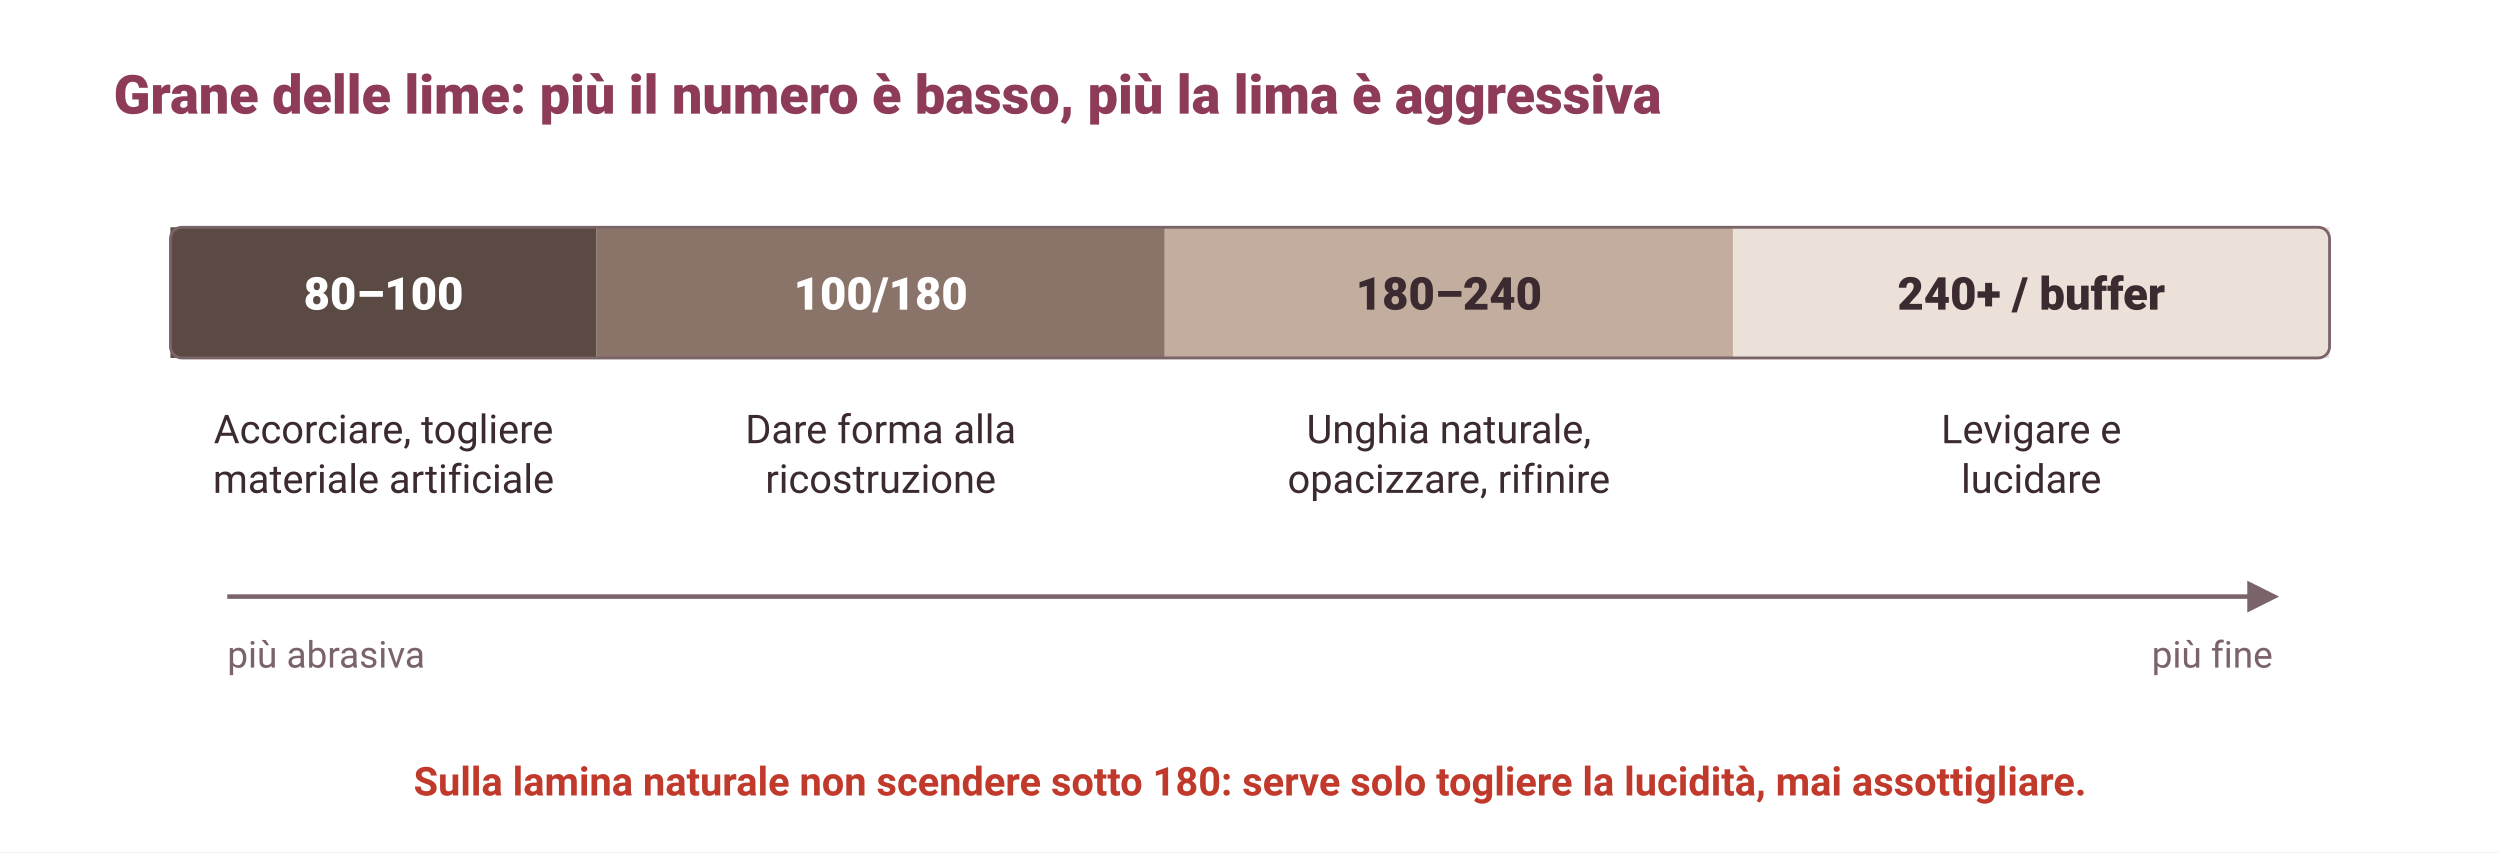
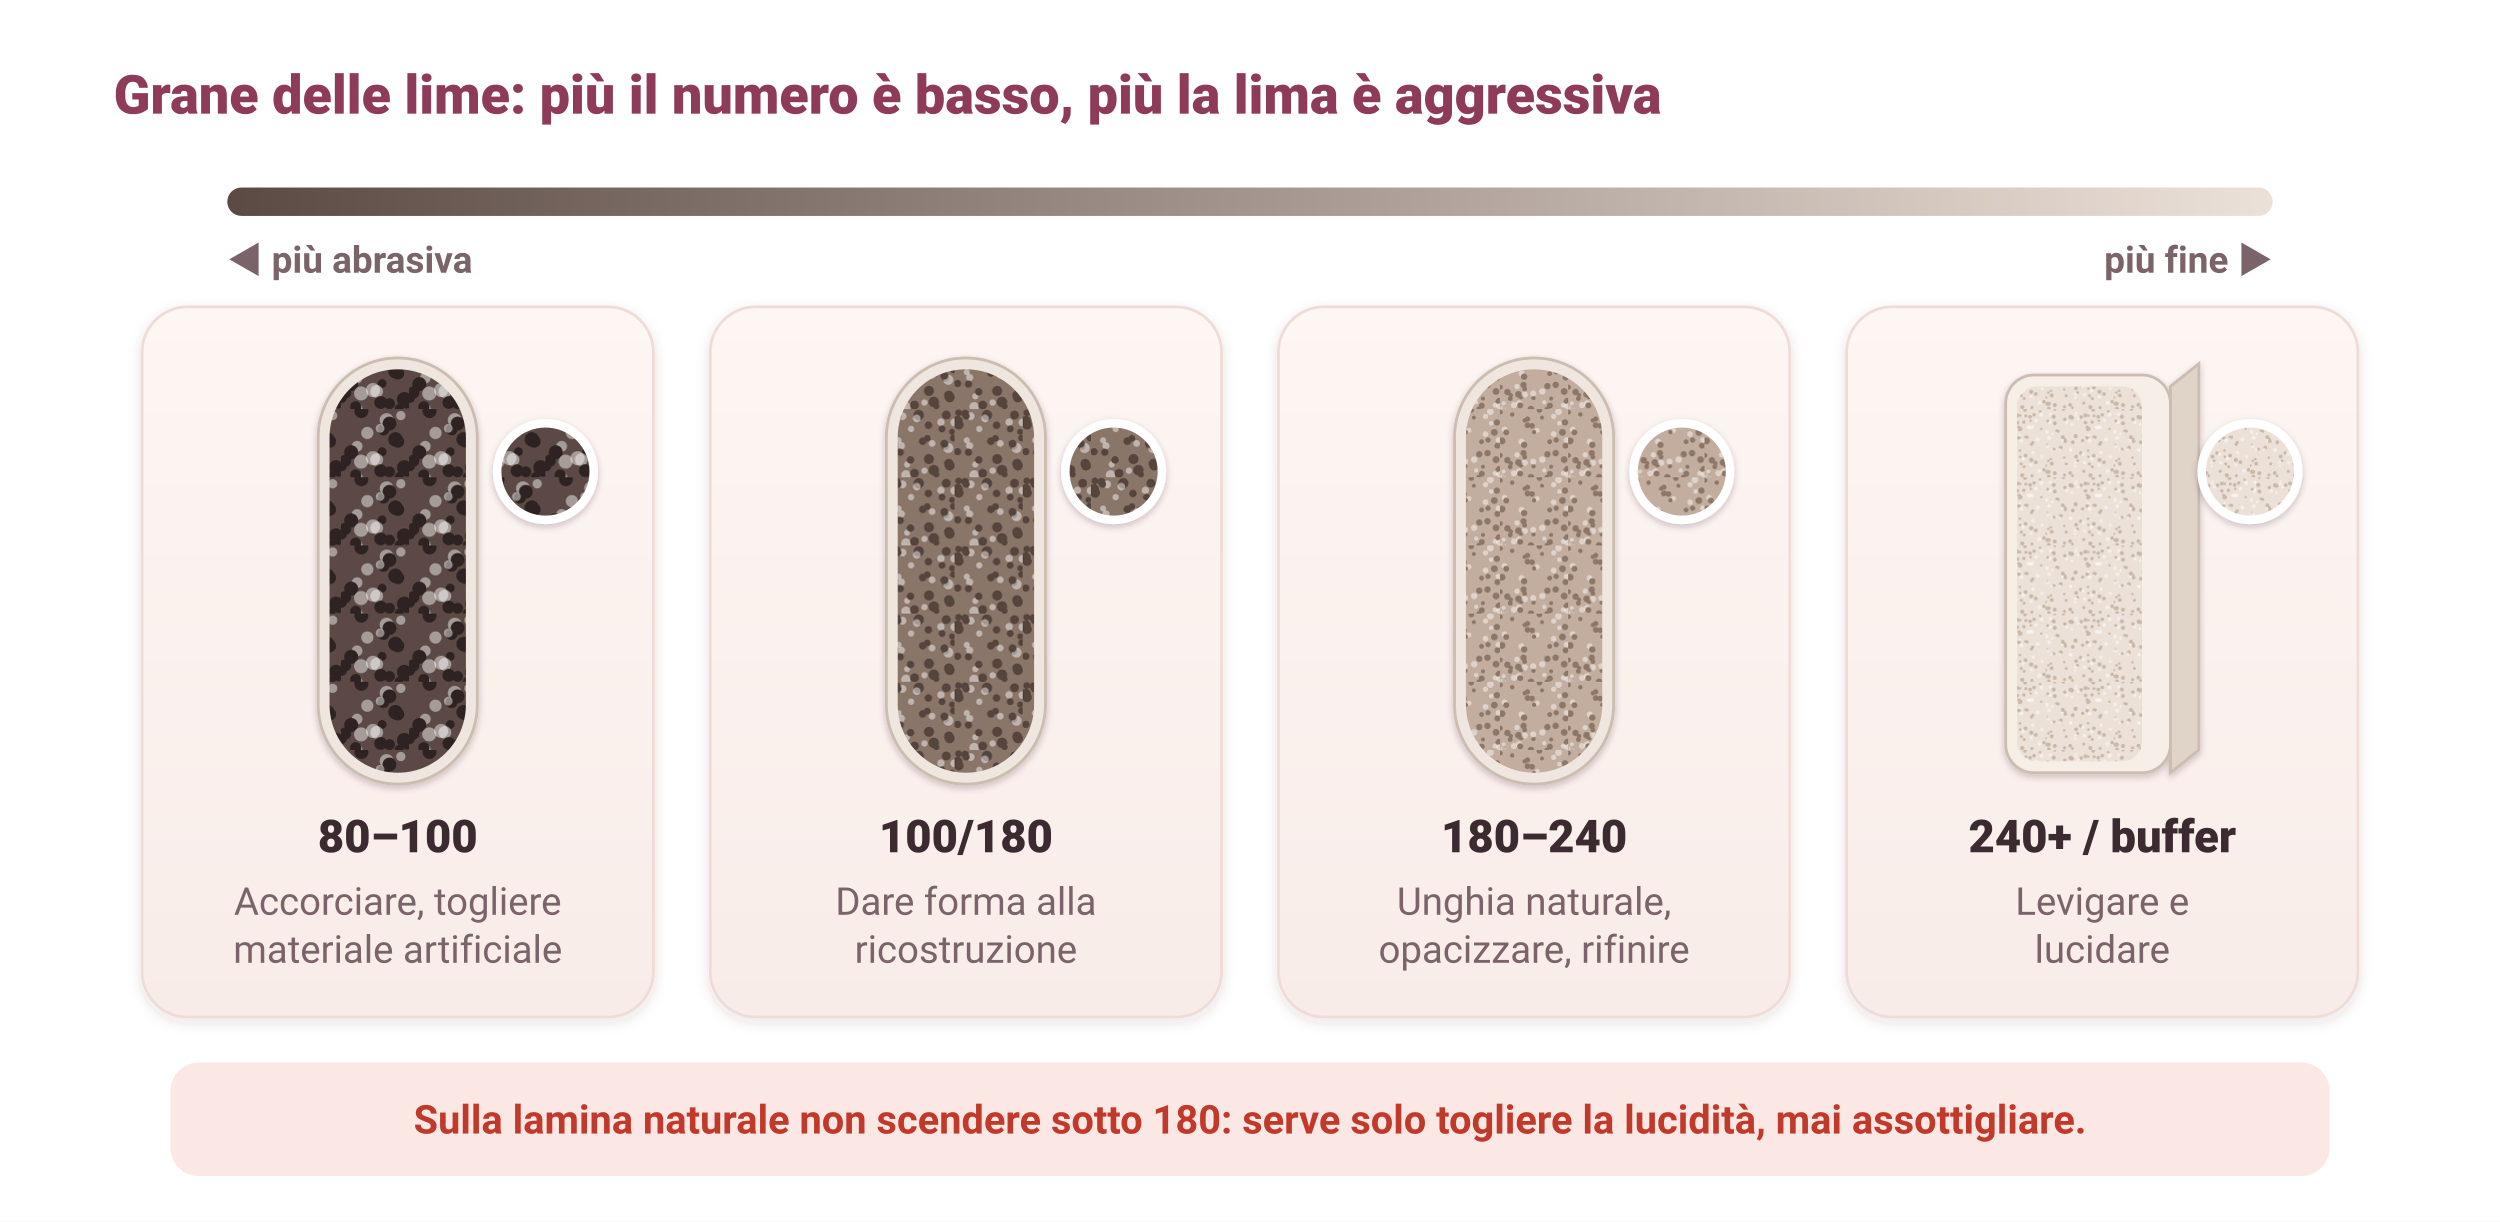
- <svg xmlns="http://www.w3.org/2000/svg" viewBox="0 0 880 300" width="880" height="300" font-family="system-ui, -apple-system, 'Segoe UI', Roboto, Arial, sans-serif" role="img">
+ <svg xmlns="http://www.w3.org/2000/svg" viewBox="0 0 880 430" width="880" height="430" font-family="system-ui, -apple-system, 'Segoe UI', Roboto, Arial, sans-serif" role="img">
  <rect width="100%" height="100%" fill="#ffffff" />
  <defs>
-     <marker id="ar" viewBox="0 0 10 10" refX="8" refY="5" markerWidth="7" markerHeight="7" orient="auto-start-reverse">
-       <path d="M0,0 L10,5 L0,10 z" fill="#8e3b5a" />
-     </marker>
-     <marker id="arw" viewBox="0 0 10 10" refX="8" refY="5" markerWidth="7" markerHeight="7" orient="auto-start-reverse">
-       <path d="M0,0 L10,5 L0,10 z" fill="#7a6369" />
-     </marker>
+     <linearGradient id="nxPanel" x1="0" y1="0" x2="0" y2="1">
+       <stop offset="0" stop-color="#fdf6f3" />
+       <stop offset="1" stop-color="#f8ece8" />
+     </linearGradient>
+     <filter id="nxSh" x="-5%" y="-5%" width="110%" height="115%">
+       <feDropShadow dx="0" dy="1.5" stdDeviation="2.2" flood-color="#5a2a3a" flood-opacity=".13" />
+     </filter>
+     <filter id="nxShS" x="-20%" y="-20%" width="140%" height="150%">
+       <feDropShadow dx="0" dy="1" stdDeviation="1.2" flood-color="#3b2a30" flood-opacity=".25" />
+     </filter>
  </defs>
  <text x="40.0" y="40.0" font-size="19" text-anchor="start" font-weight="800" fill="#8e3b5a">Grane delle lime: più il numero è basso, più la lima è aggressiva</text>
-   <rect x="60" y="80" width="150" height="46" fill="#5b4a44" rx="0" />
-   <text x="135.0" y="109.0" font-size="16" text-anchor="middle" font-weight="800" fill="#fff">80–100</text>
-   <text x="135.0" y="156.0" font-size="14" text-anchor="middle" font-weight="400" fill="#3b2a30">Accorciare, togliere</text>
-   <text x="135.0" y="173.5" font-size="14" text-anchor="middle" font-weight="400" fill="#3b2a30">materiale artificiale</text>
-   <rect x="210" y="80" width="200" height="46" fill="#8a7469" rx="0" />
-   <text x="310.0" y="109.0" font-size="16" text-anchor="middle" font-weight="800" fill="#fff">100/180</text>
-   <text x="310.0" y="156.0" font-size="14" text-anchor="middle" font-weight="400" fill="#3b2a30">Dare forma alla</text>
-   <text x="310.0" y="173.5" font-size="14" text-anchor="middle" font-weight="400" fill="#3b2a30">ricostruzione</text>
-   <rect x="410" y="80" width="200" height="46" fill="#c3ad9f" rx="0" />
-   <text x="510.0" y="109.0" font-size="16" text-anchor="middle" font-weight="800" fill="#3b2a30">180–240</text>
-   <text x="510.0" y="156.0" font-size="14" text-anchor="middle" font-weight="400" fill="#3b2a30">Unghia naturale,</text>
-   <text x="510.0" y="173.5" font-size="14" text-anchor="middle" font-weight="400" fill="#3b2a30">opacizzare, rifinire</text>
-   <rect x="610" y="80" width="210" height="46" fill="#ece1d8" rx="0" />
-   <text x="715.0" y="109.0" font-size="16" text-anchor="middle" font-weight="800" fill="#3b2a30">240+ / buffer</text>
-   <text x="715.0" y="156.0" font-size="14" text-anchor="middle" font-weight="400" fill="#3b2a30">Levigare e</text>
-   <text x="715.0" y="173.5" font-size="14" text-anchor="middle" font-weight="400" fill="#3b2a30">lucidare</text>
-   <line x1="80.0" y1="210.0" x2="800.0" y2="210.0" stroke="#7a6369" stroke-width="1.6" marker-end="url(#arw)" />
-   <text x="80.0" y="235.0" font-size="13" text-anchor="start" font-weight="400" fill="#7a6369">più abrasiva</text>
-   <text x="800.0" y="235.0" font-size="13" text-anchor="end" font-weight="400" fill="#7a6369">più fine</text>
-   <rect x="60" y="80" width="760" height="46" fill="none" stroke="#7a6369" rx="4" />
-   <text x="440.0" y="280.0" font-size="14" text-anchor="middle" font-weight="600" fill="#c0392b">Sulla lamina naturale non scendere sotto 180: serve solo togliere la lucidità, mai assottigliare.</text>
+   <defs>
+     <linearGradient id="gs20" x1="0" x2="1">
+       <stop offset="0" stop-color="#5b4a44" />
+       <stop offset="1" stop-color="#ece1d8" />
+     </linearGradient>
+   </defs>
+   <rect x="80" y="66" width="720" height="10" rx="5" fill="url(#gs20)" />
+   <text x="80.0" y="96.0" font-size="13" text-anchor="start" font-weight="700" fill="#7a6369">◀ più abrasiva</text>
+   <text x="800.0" y="96.0" font-size="13" text-anchor="end" font-weight="700" fill="#7a6369">più fine ▶</text>
+   <rect x="50" y="108" width="180" height="250" rx="16" fill="url(#nxPanel)" stroke="#efdcd6" stroke-width="1" filter="url(#nxSh)" />
+   <defs>
+     <pattern id="gp21" width="24" height="24" patternUnits="userSpaceOnUse">
+       <rect width="24" height="24" fill="#5b4a44" />
+       <circle cx="5.7" cy="13.1" r="1.90" fill="#ffffff" opacity=".45" />
+       <circle cx="14.5" cy="15.0" r="1.55" fill="#2e2420" />
+       <circle cx="0.3" cy="20.1" r="1.77" fill="#2e2420" />
+       <circle cx="5.6" cy="23.9" r="2.01" fill="#ffffff" opacity=".45" />
+       <circle cx="20.1" cy="11.4" r="2.21" fill="#2e2420" />
+       <circle cx="3.6" cy="15.2" r="2.47" fill="#2e2420" />
+       <circle cx="12.6" cy="17.8" r="2.25" fill="#ffffff" opacity=".45" />
+       <circle cx="1.5" cy="18.2" r="2.15" fill="#2e2420" />
+       <circle cx="7.2" cy="0.7" r="2.47" fill="#2e2420" />
+       <circle cx="11.3" cy="17.3" r="2.49" fill="#ffffff" opacity=".45" />
+       <circle cx="17.1" cy="22.1" r="1.93" fill="#2e2420" />
+       <circle cx="19.2" cy="10.7" r="2.55" fill="#2e2420" />
+       <circle cx="21.1" cy="2.3" r="1.63" fill="#ffffff" opacity=".45" />
+       <circle cx="5.2" cy="23.2" r="1.97" fill="#2e2420" />
+       <circle cx="15.0" cy="7.2" r="2.06" fill="#2e2420" />
+       <circle cx="9.3" cy="8.4" r="2.15" fill="#ffffff" opacity=".45" />
+       <circle cx="14.0" cy="21.7" r="2.26" fill="#2e2420" />
+       <circle cx="22.3" cy="20.6" r="2.61" fill="#2e2420" />
+       <circle cx="16.1" cy="3.9" r="2.46" fill="#ffffff" opacity=".45" />
+       <circle cx="23.2" cy="21.7" r="2.13" fill="#2e2420" />
+       <circle cx="17.1" cy="5.1" r="2.43" fill="#2e2420" />
+       <circle cx="13.8" cy="6.8" r="1.54" fill="#ffffff" opacity=".45" />
+       <circle cx="20.5" cy="23.8" r="1.57" fill="#2e2420" />
+       <circle cx="19.2" cy="9.9" r="1.64" fill="#2e2420" />
+       <circle cx="7.1" cy="18.5" r="2.48" fill="#ffffff" opacity=".45" />
+     </pattern>
+   </defs>
+   <g filter="url(#nxShS)">
+     <rect x="112" y="126" width="56" height="150" rx="28" fill="#efe7df" stroke="#cbbdb0" />
+     <rect x="116" y="130" width="48" height="142" rx="24" fill="url(#gp21)" />
+   </g>
+   <circle cx="192" cy="166" r="17" fill="url(#gp21)" stroke="#fff" stroke-width="3" filter="url(#nxShS)" />
+   <text x="140.0" y="300.0" font-size="16" text-anchor="middle" font-weight="800" fill="#3b2a30">80–100</text>
+   <text x="140.0" y="322.0" font-size="13.5" text-anchor="middle" font-weight="400" fill="#7a6369">Accorciare, togliere</text>
+   <text x="140.0" y="338.9" font-size="13.5" text-anchor="middle" font-weight="400" fill="#7a6369">materiale artificiale</text>
+   <rect x="250" y="108" width="180" height="250" rx="16" fill="url(#nxPanel)" stroke="#efdcd6" stroke-width="1" filter="url(#nxSh)" />
+   <defs>
+     <pattern id="gp22" width="24" height="24" patternUnits="userSpaceOnUse">
+       <rect width="24" height="24" fill="#8a7469" />
+       <circle cx="5.7" cy="2.5" r="1.38" fill="#ffffff" opacity=".45" />
+       <circle cx="3.7" cy="1.6" r="1.38" fill="#55443d" />
+       <circle cx="22.0" cy="19.2" r="1.68" fill="#55443d" />
+       <circle cx="5.3" cy="12.9" r="1.28" fill="#ffffff" opacity=".45" />
+       <circle cx="4.1" cy="2.5" r="1.23" fill="#55443d" />
+       <circle cx="22.3" cy="19.9" r="1.72" fill="#55443d" />
+       <circle cx="19.2" cy="4.6" r="1.31" fill="#ffffff" opacity=".45" />
+       <circle cx="15.0" cy="17.6" r="1.76" fill="#55443d" />
+       <circle cx="21.1" cy="2.1" r="1.55" fill="#55443d" />
+       <circle cx="16.1" cy="12.1" r="1.20" fill="#ffffff" opacity=".45" />
+       <circle cx="11.4" cy="2.1" r="1.82" fill="#55443d" />
+       <circle cx="20.8" cy="13.1" r="1.30" fill="#55443d" />
+       <circle cx="21.8" cy="13.7" r="1.78" fill="#ffffff" opacity=".45" />
+       <circle cx="20.4" cy="12.2" r="1.39" fill="#55443d" />
+       <circle cx="14.4" cy="10.3" r="1.18" fill="#55443d" />
+       <circle cx="7.3" cy="19.5" r="1.09" fill="#ffffff" opacity=".45" />
+       <circle cx="1.1" cy="15.0" r="1.28" fill="#55443d" />
+       <circle cx="12.8" cy="11.3" r="1.33" fill="#55443d" />
+       <circle cx="23.9" cy="4.7" r="1.39" fill="#ffffff" opacity=".45" />
+       <circle cx="4.9" cy="15.2" r="1.28" fill="#55443d" />
+       <circle cx="8.5" cy="17.9" r="1.31" fill="#55443d" />
+       <circle cx="13.4" cy="21.7" r="1.13" fill="#ffffff" opacity=".45" />
+       <circle cx="1.5" cy="5.5" r="1.68" fill="#55443d" />
+       <circle cx="14.8" cy="5.7" r="1.32" fill="#55443d" />
+       <circle cx="4.3" cy="11.0" r="1.09" fill="#ffffff" opacity=".45" />
+       <circle cx="16.7" cy="21.5" r="1.84" fill="#55443d" />
+       <circle cx="17.6" cy="23.0" r="1.07" fill="#55443d" />
+       <circle cx="6.9" cy="23.2" r="1.69" fill="#ffffff" opacity=".45" />
+       <circle cx="9.9" cy="22.6" r="1.56" fill="#55443d" />
+       <circle cx="19.6" cy="7.0" r="1.21" fill="#55443d" />
+       <circle cx="10.7" cy="3.3" r="1.36" fill="#ffffff" opacity=".45" />
+       <circle cx="23.1" cy="8.0" r="1.06" fill="#55443d" />
+       <circle cx="1.1" cy="4.1" r="1.70" fill="#55443d" />
+       <circle cx="8.7" cy="7.0" r="1.13" fill="#ffffff" opacity=".45" />
+       <circle cx="23.6" cy="10.2" r="1.22" fill="#55443d" />
+       <circle cx="1.4" cy="1.3" r="1.19" fill="#55443d" />
+     </pattern>
+   </defs>
+   <g filter="url(#nxShS)">
+     <rect x="312" y="126" width="56" height="150" rx="28" fill="#efe7df" stroke="#cbbdb0" />
+     <rect x="316" y="130" width="48" height="142" rx="24" fill="url(#gp22)" />
+   </g>
+   <circle cx="392" cy="166" r="17" fill="url(#gp22)" stroke="#fff" stroke-width="3" filter="url(#nxShS)" />
+   <text x="340.0" y="300.0" font-size="16" text-anchor="middle" font-weight="800" fill="#3b2a30">100/180</text>
+   <text x="340.0" y="322.0" font-size="13.5" text-anchor="middle" font-weight="400" fill="#7a6369">Dare forma alla</text>
+   <text x="340.0" y="338.9" font-size="13.5" text-anchor="middle" font-weight="400" fill="#7a6369">ricostruzione</text>
+   <rect x="450" y="108" width="180" height="250" rx="16" fill="url(#nxPanel)" stroke="#efdcd6" stroke-width="1" filter="url(#nxSh)" />
+   <defs>
+     <pattern id="gp23" width="24" height="24" patternUnits="userSpaceOnUse">
+       <rect width="24" height="24" fill="#c3ad9f" />
+       <circle cx="14.9" cy="17.8" r="1.14" fill="#ffffff" opacity=".45" />
+       <circle cx="22.6" cy="17.8" r="1.21" fill="#8d7768" />
+       <circle cx="0.7" cy="11.2" r="1.22" fill="#8d7768" />
+       <circle cx="15.6" cy="21.6" r="0.76" fill="#ffffff" opacity=".45" />
+       <circle cx="11.3" cy="5.9" r="1.00" fill="#8d7768" />
+       <circle cx="13.8" cy="0.3" r="0.82" fill="#8d7768" />
+       <circle cx="6.7" cy="22.0" r="1.12" fill="#ffffff" opacity=".45" />
+       <circle cx="3.8" cy="19.1" r="0.78" fill="#8d7768" />
+       <circle cx="14.8" cy="3.0" r="0.70" fill="#8d7768" />
+       <circle cx="20.9" cy="5.0" r="0.82" fill="#ffffff" opacity=".45" />
+       <circle cx="23.6" cy="20.9" r="0.86" fill="#8d7768" />
+       <circle cx="23.1" cy="12.9" r="1.07" fill="#8d7768" />
+       <circle cx="4.9" cy="22.6" r="1.08" fill="#ffffff" opacity=".45" />
+       <circle cx="23.2" cy="21.4" r="0.86" fill="#8d7768" />
+       <circle cx="8.7" cy="4.0" r="0.78" fill="#8d7768" />
+       <circle cx="1.6" cy="7.2" r="1.03" fill="#ffffff" opacity=".45" />
+       <circle cx="0.1" cy="16.3" r="0.89" fill="#8d7768" />
+       <circle cx="7.4" cy="19.6" r="0.96" fill="#8d7768" />
+       <circle cx="7.6" cy="11.5" r="1.09" fill="#ffffff" opacity=".45" />
+       <circle cx="1.4" cy="23.4" r="0.71" fill="#8d7768" />
+       <circle cx="18.0" cy="20.3" r="0.71" fill="#8d7768" />
+       <circle cx="18.9" cy="8.8" r="1.02" fill="#ffffff" opacity=".45" />
+       <circle cx="0.2" cy="1.1" r="0.80" fill="#8d7768" />
+       <circle cx="22.9" cy="4.7" r="1.12" fill="#8d7768" />
+       <circle cx="22.3" cy="22.6" r="0.89" fill="#ffffff" opacity=".45" />
+       <circle cx="8.5" cy="12.6" r="1.13" fill="#8d7768" />
+       <circle cx="2.6" cy="18.0" r="1.14" fill="#8d7768" />
+       <circle cx="20.6" cy="0.9" r="1.22" fill="#ffffff" opacity=".45" />
+       <circle cx="2.2" cy="8.2" r="1.04" fill="#8d7768" />
+       <circle cx="22.0" cy="8.2" r="1.21" fill="#8d7768" />
+       <circle cx="13.1" cy="7.5" r="0.87" fill="#ffffff" opacity=".45" />
+       <circle cx="4.3" cy="1.9" r="0.78" fill="#8d7768" />
+       <circle cx="16.5" cy="23.9" r="0.79" fill="#8d7768" />
+       <circle cx="1.2" cy="23.7" r="0.99" fill="#ffffff" opacity=".45" />
+       <circle cx="9.7" cy="5.7" r="1.03" fill="#8d7768" />
+       <circle cx="19.8" cy="10.9" r="0.93" fill="#8d7768" />
+       <circle cx="1.3" cy="22.0" r="0.72" fill="#ffffff" opacity=".45" />
+       <circle cx="11.8" cy="20.1" r="0.77" fill="#8d7768" />
+       <circle cx="17.6" cy="22.8" r="1.05" fill="#8d7768" />
+       <circle cx="18.9" cy="2.6" r="0.94" fill="#ffffff" opacity=".45" />
+       <circle cx="3.6" cy="20.3" r="0.86" fill="#8d7768" />
+       <circle cx="10.9" cy="24.0" r="1.17" fill="#8d7768" />
+       <circle cx="23.4" cy="10.9" r="0.97" fill="#ffffff" opacity=".45" />
+       <circle cx="17.5" cy="11.5" r="0.86" fill="#8d7768" />
+       <circle cx="9.7" cy="3.5" r="0.91" fill="#8d7768" />
+       <circle cx="23.7" cy="23.0" r="1.04" fill="#ffffff" opacity=".45" />
+       <circle cx="12.0" cy="8.1" r="0.75" fill="#8d7768" />
+       <circle cx="6.5" cy="18.8" r="1.18" fill="#8d7768" />
+       <circle cx="8.7" cy="18.9" r="1.13" fill="#ffffff" opacity=".45" />
+       <circle cx="16.7" cy="15.9" r="1.12" fill="#8d7768" />
+       <circle cx="8.7" cy="16.9" r="0.85" fill="#8d7768" />
+       <circle cx="11.7" cy="18.5" r="1.08" fill="#ffffff" opacity=".45" />
+       <circle cx="7.1" cy="22.7" r="1.06" fill="#8d7768" />
+       <circle cx="13.9" cy="0.3" r="1.00" fill="#8d7768" />
+       <circle cx="6.0" cy="16.1" r="0.95" fill="#ffffff" opacity=".45" />
+       <circle cx="19.6" cy="15.5" r="1.14" fill="#8d7768" />
+       <circle cx="8.3" cy="15.5" r="1.11" fill="#8d7768" />
+     </pattern>
+   </defs>
+   <g filter="url(#nxShS)">
+     <rect x="512" y="126" width="56" height="150" rx="28" fill="#efe7df" stroke="#cbbdb0" />
+     <rect x="516" y="130" width="48" height="142" rx="24" fill="url(#gp23)" />
+   </g>
+   <circle cx="592" cy="166" r="17" fill="url(#gp23)" stroke="#fff" stroke-width="3" filter="url(#nxShS)" />
+   <text x="540.0" y="300.0" font-size="16" text-anchor="middle" font-weight="800" fill="#3b2a30">180–240</text>
+   <text x="540.0" y="322.0" font-size="13.5" text-anchor="middle" font-weight="400" fill="#7a6369">Unghia naturale,</text>
+   <text x="540.0" y="338.9" font-size="13.5" text-anchor="middle" font-weight="400" fill="#7a6369">opacizzare, rifinire</text>
+   <rect x="650" y="108" width="180" height="250" rx="16" fill="url(#nxPanel)" stroke="#efdcd6" stroke-width="1" filter="url(#nxSh)" />
+   <defs>
+     <pattern id="gp24" width="24" height="24" patternUnits="userSpaceOnUse">
+       <rect width="24" height="24" fill="#ece1d8" />
+       <circle cx="19.0" cy="19.7" r="0.58" fill="#ffffff" opacity=".45" />
+       <circle cx="6.3" cy="0.0" r="0.64" fill="#c9b9ab" />
+       <circle cx="11.3" cy="18.2" r="0.54" fill="#c9b9ab" />
+       <circle cx="18.5" cy="6.5" r="0.68" fill="#ffffff" opacity=".45" />
+       <circle cx="17.5" cy="9.9" r="0.60" fill="#c9b9ab" />
+       <circle cx="16.4" cy="4.6" r="0.60" fill="#c9b9ab" />
+       <circle cx="19.3" cy="6.4" r="0.69" fill="#ffffff" opacity=".45" />
+       <circle cx="16.5" cy="20.3" r="0.53" fill="#c9b9ab" />
+       <circle cx="2.2" cy="19.2" r="0.69" fill="#c9b9ab" />
+       <circle cx="10.7" cy="2.3" r="0.49" fill="#ffffff" opacity=".45" />
+       <circle cx="15.2" cy="7.0" r="0.73" fill="#c9b9ab" />
+       <circle cx="14.1" cy="4.8" r="0.64" fill="#c9b9ab" />
+       <circle cx="8.6" cy="22.4" r="0.72" fill="#ffffff" opacity=".45" />
+       <circle cx="12.4" cy="15.5" r="0.65" fill="#c9b9ab" />
+       <circle cx="19.3" cy="23.4" r="0.43" fill="#c9b9ab" />
+       <circle cx="8.7" cy="14.4" r="0.52" fill="#ffffff" opacity=".45" />
+       <circle cx="14.1" cy="2.2" r="0.71" fill="#c9b9ab" />
+       <circle cx="12.6" cy="2.8" r="0.64" fill="#c9b9ab" />
+       <circle cx="7.5" cy="4.7" r="0.58" fill="#ffffff" opacity=".45" />
+       <circle cx="3.3" cy="5.0" r="0.71" fill="#c9b9ab" />
+       <circle cx="16.8" cy="0.3" r="0.68" fill="#c9b9ab" />
+       <circle cx="0.4" cy="8.0" r="0.72" fill="#ffffff" opacity=".45" />
+       <circle cx="14.9" cy="7.3" r="0.54" fill="#c9b9ab" />
+       <circle cx="9.3" cy="3.0" r="0.75" fill="#c9b9ab" />
+       <circle cx="1.3" cy="10.1" r="0.67" fill="#ffffff" opacity=".45" />
+       <circle cx="9.5" cy="23.5" r="0.50" fill="#c9b9ab" />
+       <circle cx="23.5" cy="21.4" r="0.64" fill="#c9b9ab" />
+       <circle cx="21.3" cy="10.7" r="0.69" fill="#ffffff" opacity=".45" />
+       <circle cx="19.1" cy="12.4" r="0.58" fill="#c9b9ab" />
+       <circle cx="16.9" cy="9.8" r="0.45" fill="#c9b9ab" />
+       <circle cx="17.9" cy="6.4" r="0.58" fill="#ffffff" opacity=".45" />
+       <circle cx="18.8" cy="4.1" r="0.43" fill="#c9b9ab" />
+       <circle cx="3.0" cy="14.1" r="0.54" fill="#c9b9ab" />
+       <circle cx="6.2" cy="10.8" r="0.73" fill="#ffffff" opacity=".45" />
+       <circle cx="6.1" cy="9.9" r="0.71" fill="#c9b9ab" />
+       <circle cx="14.7" cy="6.4" r="0.58" fill="#c9b9ab" />
+       <circle cx="11.5" cy="3.4" r="0.54" fill="#ffffff" opacity=".45" />
+       <circle cx="7.3" cy="19.3" r="0.53" fill="#c9b9ab" />
+       <circle cx="15.8" cy="23.3" r="0.72" fill="#c9b9ab" />
+       <circle cx="9.0" cy="14.5" r="0.53" fill="#ffffff" opacity=".45" />
+       <circle cx="9.6" cy="11.7" r="0.68" fill="#c9b9ab" />
+       <circle cx="22.5" cy="7.0" r="0.42" fill="#c9b9ab" />
+       <circle cx="10.8" cy="1.4" r="0.43" fill="#ffffff" opacity=".45" />
+       <circle cx="18.6" cy="2.7" r="0.66" fill="#c9b9ab" />
+       <circle cx="8.7" cy="22.5" r="0.70" fill="#c9b9ab" />
+       <circle cx="1.5" cy="4.6" r="0.73" fill="#ffffff" opacity=".45" />
+       <circle cx="14.7" cy="10.1" r="0.68" fill="#c9b9ab" />
+       <circle cx="19.5" cy="11.8" r="0.57" fill="#c9b9ab" />
+       <circle cx="2.4" cy="8.7" r="0.47" fill="#ffffff" opacity=".45" />
+       <circle cx="15.0" cy="14.6" r="0.47" fill="#c9b9ab" />
+       <circle cx="15.1" cy="2.3" r="0.45" fill="#c9b9ab" />
+       <circle cx="15.5" cy="11.1" r="0.72" fill="#ffffff" opacity=".45" />
+       <circle cx="15.1" cy="16.8" r="0.46" fill="#c9b9ab" />
+       <circle cx="20.0" cy="2.0" r="0.62" fill="#c9b9ab" />
+       <circle cx="21.9" cy="21.8" r="0.71" fill="#ffffff" opacity=".45" />
+       <circle cx="10.8" cy="16.7" r="0.68" fill="#c9b9ab" />
+       <circle cx="3.3" cy="22.6" r="0.72" fill="#c9b9ab" />
+       <circle cx="10.6" cy="18.7" r="0.57" fill="#ffffff" opacity=".45" />
+       <circle cx="6.6" cy="17.1" r="0.44" fill="#c9b9ab" />
+       <circle cx="19.2" cy="23.5" r="0.51" fill="#c9b9ab" />
+       <circle cx="22.6" cy="2.0" r="0.70" fill="#ffffff" opacity=".45" />
+       <circle cx="6.7" cy="23.2" r="0.56" fill="#c9b9ab" />
+       <circle cx="22.1" cy="0.8" r="0.45" fill="#c9b9ab" />
+       <circle cx="19.6" cy="15.3" r="0.60" fill="#ffffff" opacity=".45" />
+       <circle cx="0.8" cy="4.2" r="0.54" fill="#c9b9ab" />
+       <circle cx="1.2" cy="23.8" r="0.67" fill="#c9b9ab" />
+       <circle cx="22.8" cy="16.8" r="0.53" fill="#ffffff" opacity=".45" />
+       <circle cx="1.9" cy="17.6" r="0.46" fill="#c9b9ab" />
+       <circle cx="13.1" cy="11.1" r="0.58" fill="#c9b9ab" />
+       <circle cx="1.8" cy="1.8" r="0.59" fill="#ffffff" opacity=".45" />
+       <circle cx="0.7" cy="12.6" r="0.47" fill="#c9b9ab" />
+       <circle cx="6.8" cy="3.6" r="0.61" fill="#c9b9ab" />
+       <circle cx="9.3" cy="5.4" r="0.49" fill="#ffffff" opacity=".45" />
+       <circle cx="13.5" cy="21.9" r="0.56" fill="#c9b9ab" />
+       <circle cx="3.9" cy="7.6" r="0.50" fill="#c9b9ab" />
+       <circle cx="13.7" cy="18.9" r="0.61" fill="#ffffff" opacity=".45" />
+       <circle cx="4.5" cy="7.8" r="0.55" fill="#c9b9ab" />
+       <circle cx="10.6" cy="9.5" r="0.75" fill="#c9b9ab" />
+       <circle cx="13.2" cy="15.9" r="0.66" fill="#ffffff" opacity=".45" />
+       <circle cx="15.5" cy="19.3" r="0.54" fill="#c9b9ab" />
+       <circle cx="16.0" cy="23.3" r="0.47" fill="#c9b9ab" />
+       <circle cx="15.0" cy="9.2" r="0.44" fill="#ffffff" opacity=".45" />
+       <circle cx="1.0" cy="18.2" r="0.46" fill="#c9b9ab" />
+       <circle cx="17.1" cy="2.4" r="0.54" fill="#c9b9ab" />
+       <circle cx="0.8" cy="13.0" r="0.68" fill="#ffffff" opacity=".45" />
+       <circle cx="5.4" cy="13.6" r="0.72" fill="#c9b9ab" />
+       <circle cx="7.0" cy="11.3" r="0.66" fill="#c9b9ab" />
+       <circle cx="20.7" cy="4.0" r="0.64" fill="#ffffff" opacity=".45" />
+       <circle cx="2.9" cy="2.7" r="0.74" fill="#c9b9ab" />
+       <circle cx="1.2" cy="22.1" r="0.67" fill="#c9b9ab" />
+       <circle cx="16.2" cy="17.5" r="0.63" fill="#ffffff" opacity=".45" />
+       <circle cx="6.9" cy="10.6" r="0.49" fill="#c9b9ab" />
+       <circle cx="20.6" cy="18.7" r="0.68" fill="#c9b9ab" />
+       <circle cx="5.1" cy="14.2" r="0.50" fill="#ffffff" opacity=".45" />
+       <circle cx="19.0" cy="17.9" r="0.75" fill="#c9b9ab" />
+       <circle cx="17.0" cy="16.4" r="0.68" fill="#c9b9ab" />
+       <circle cx="2.2" cy="14.3" r="0.43" fill="#ffffff" opacity=".45" />
+       <circle cx="8.8" cy="2.8" r="0.73" fill="#c9b9ab" />
+       <circle cx="0.7" cy="22.1" r="0.73" fill="#c9b9ab" />
+       <circle cx="10.5" cy="20.0" r="0.44" fill="#ffffff" opacity=".45" />
+       <circle cx="3.3" cy="0.2" r="0.44" fill="#c9b9ab" />
+       <circle cx="0.1" cy="19.9" r="0.45" fill="#c9b9ab" />
+     </pattern>
+   </defs>
+   <g filter="url(#nxShS)">
+     <rect x="706" y="132" width="58" height="140" rx="10" fill="#f6efe8" stroke="#cbbdb0" />
+     <rect x="710" y="136" width="44" height="132" rx="7" fill="url(#gp24)" />
+     <path d="M764,136 L774,128 L774,128 L774,264 L764,272 Z" fill="#e0d3c7" stroke="#cbbdb0" />
+   </g>
+   <circle cx="792" cy="166" r="17" fill="url(#gp24)" stroke="#fff" stroke-width="3" filter="url(#nxShS)" />
+   <text x="740.0" y="300.0" font-size="16" text-anchor="middle" font-weight="800" fill="#3b2a30">240+ / buffer</text>
+   <text x="740.0" y="322.0" font-size="13.5" text-anchor="middle" font-weight="400" fill="#7a6369">Levigare e</text>
+   <text x="740.0" y="338.9" font-size="13.5" text-anchor="middle" font-weight="400" fill="#7a6369">lucidare</text>
+   <rect x="60" y="374" width="760" height="40" rx="10" fill="#fbe7e4" />
+   <text x="440.0" y="399.0" font-size="14" text-anchor="middle" font-weight="700" fill="#c0392b">Sulla lamina naturale non scendere sotto 180: serve solo togliere la lucidità, mai assottigliare.</text>
</svg>
